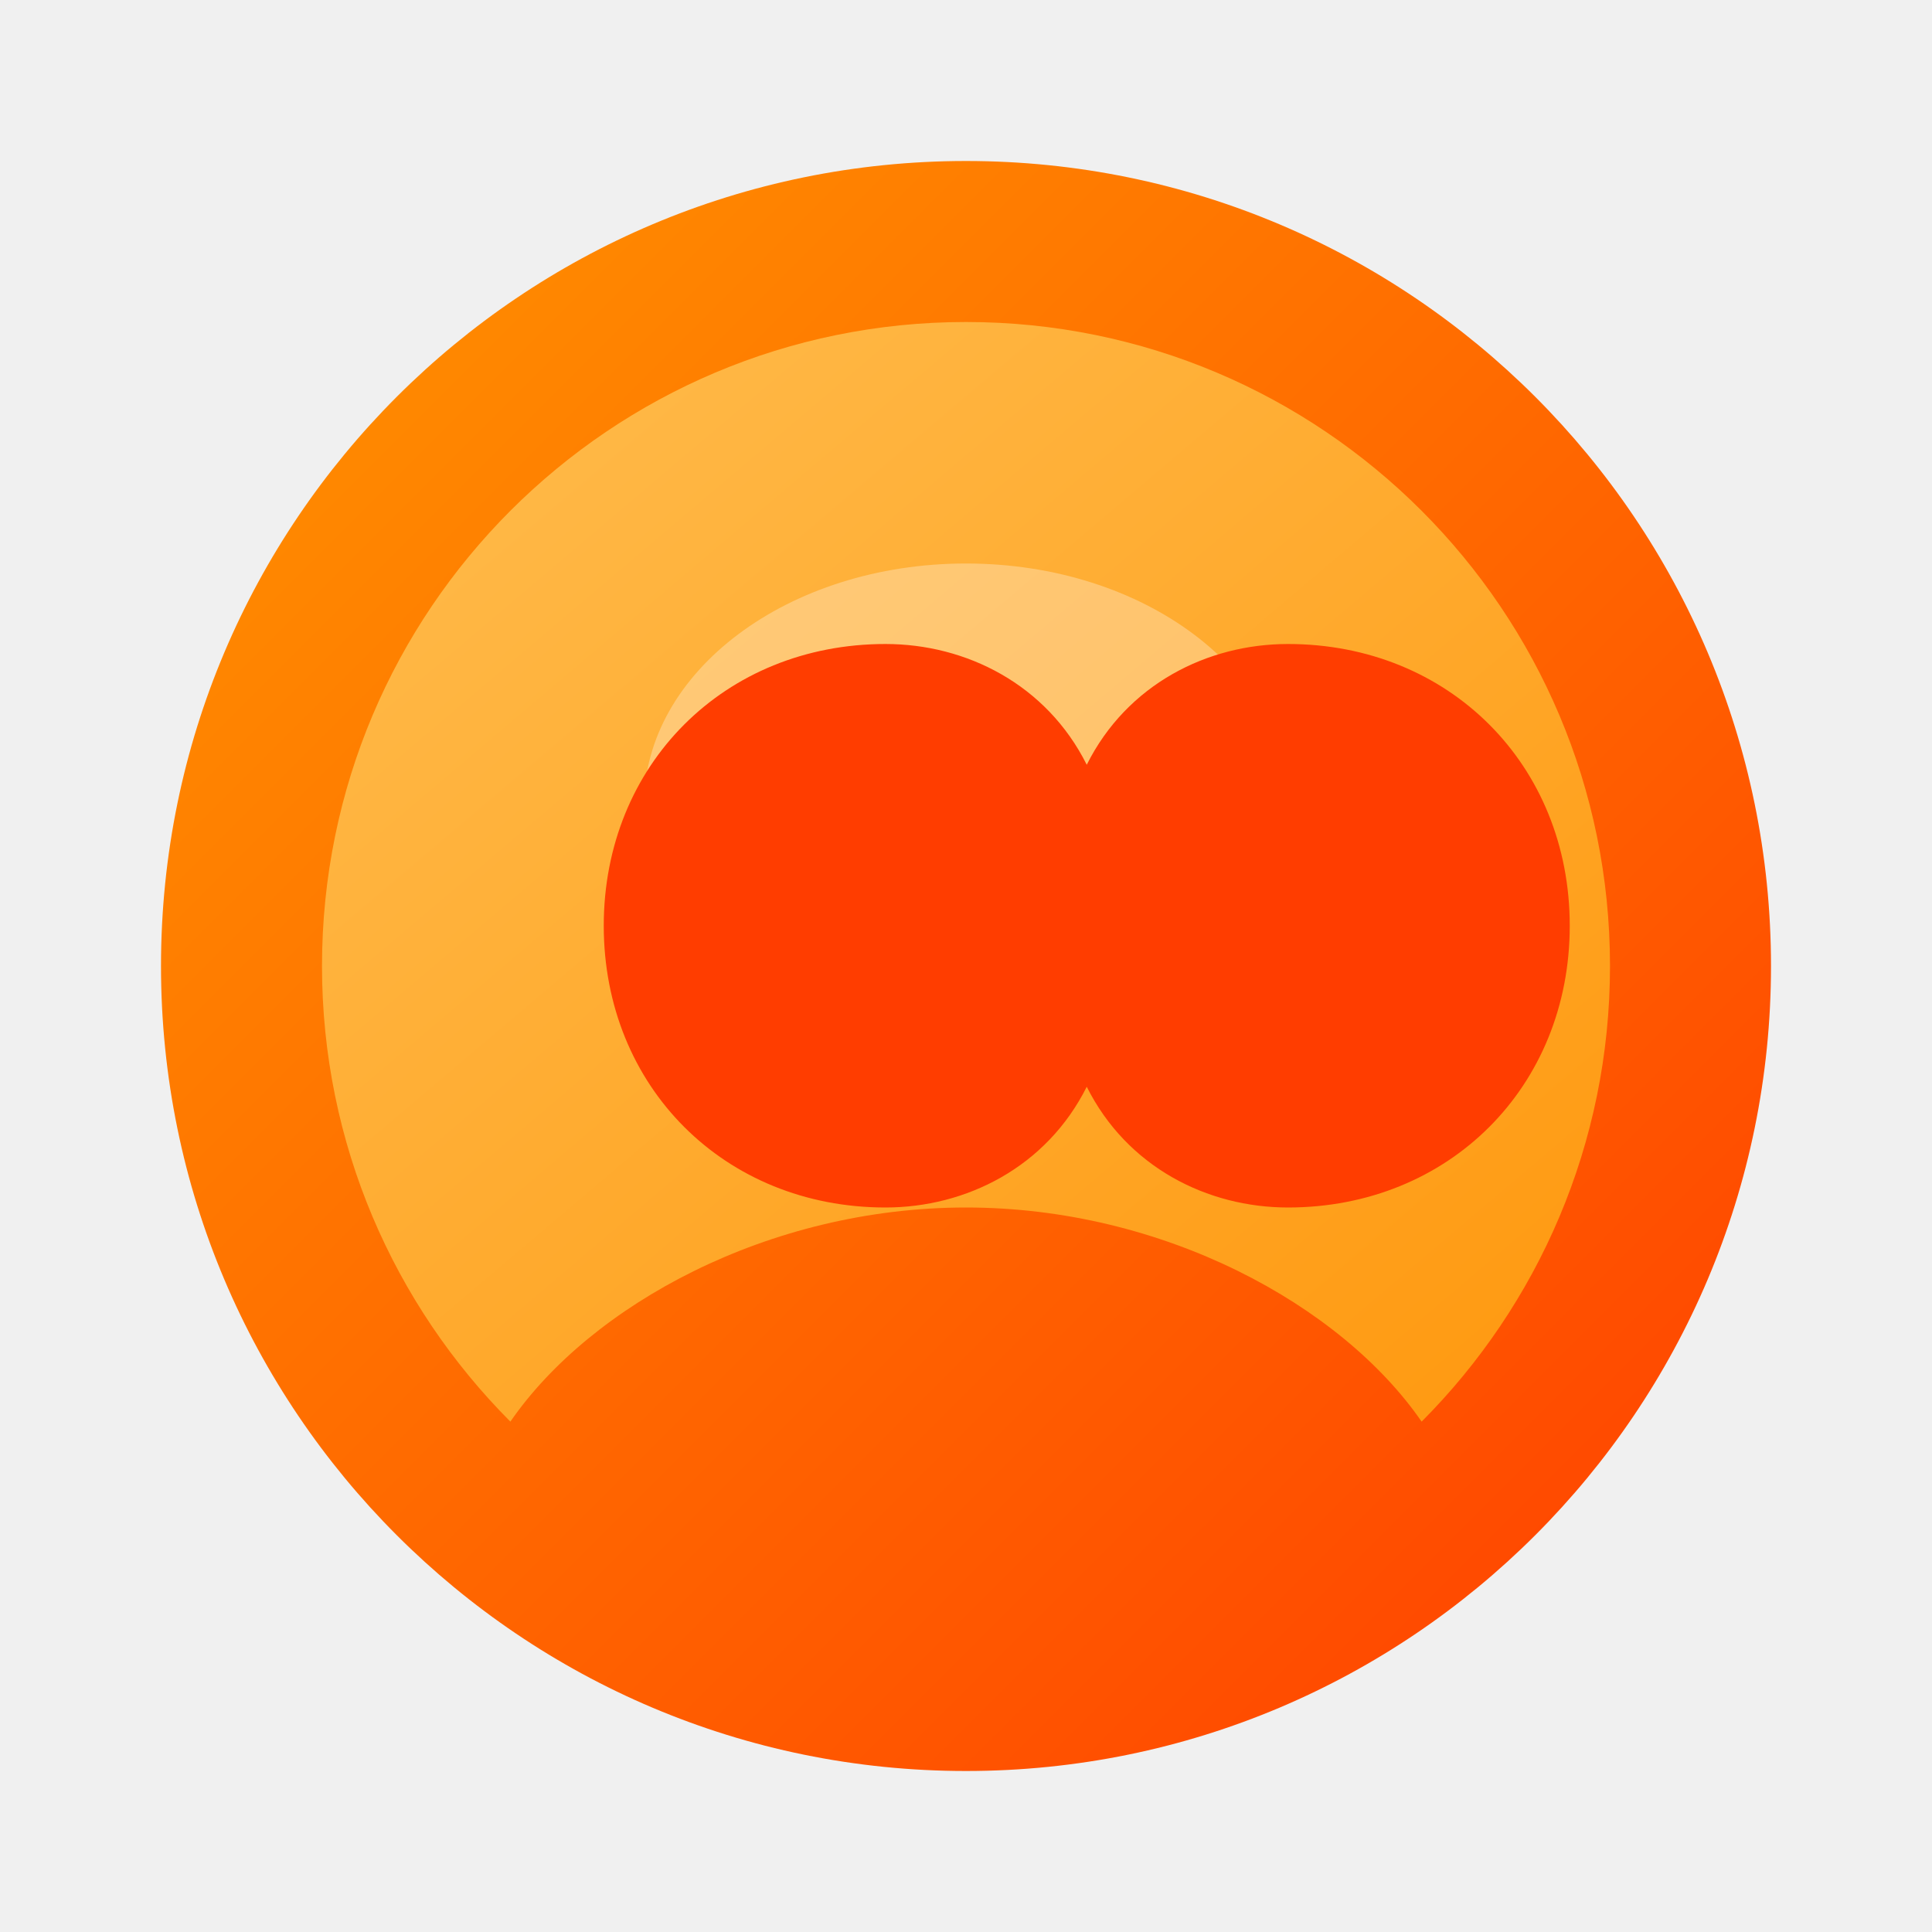
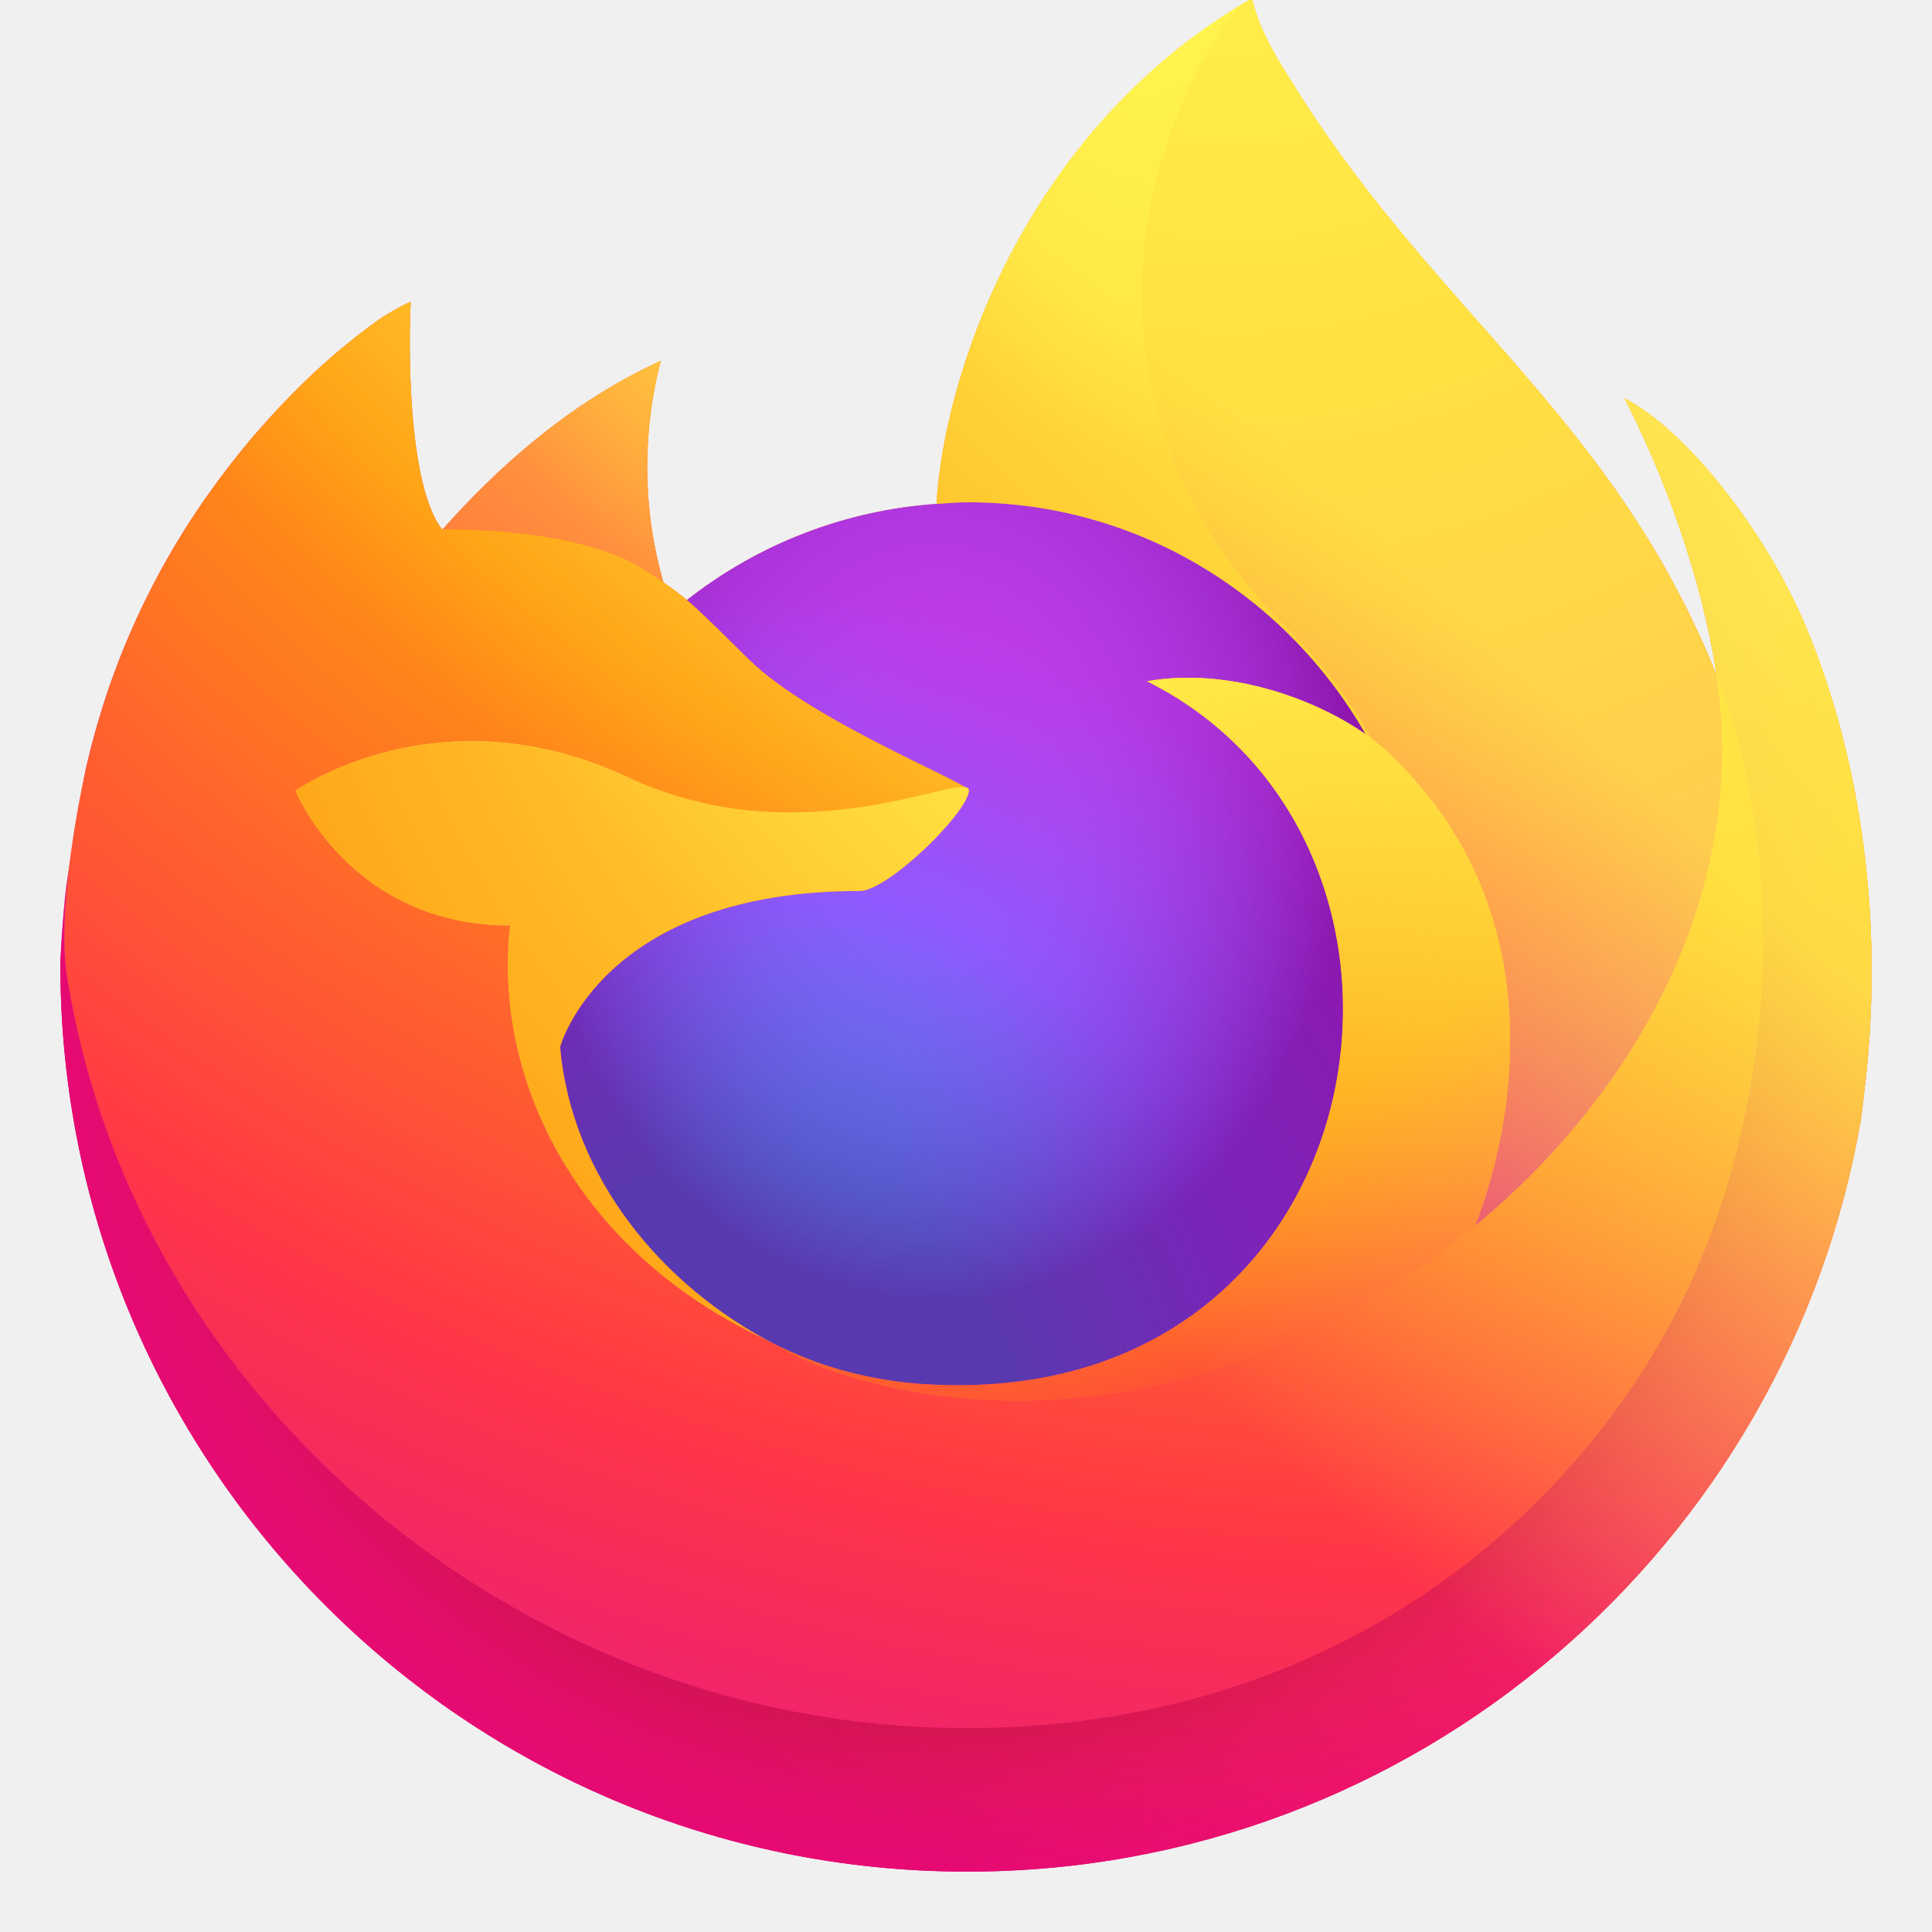
- <svg xmlns="http://www.w3.org/2000/svg" viewBox="0 0 48 48">
+ <svg xmlns="http://www.w3.org/2000/svg" width="512" height="512">
  <defs>
-     <linearGradient id="firefox-gradient-1" x1="0%" y1="0%" x2="100%" y2="100%">
-       <stop offset="0%" stop-color="#FF9500" />
-       <stop offset="100%" stop-color="#FF3D00" />
+     <radialGradient id="g" cx="210%" cy="-100%" r="290%">
+       <stop offset=".1" stop-color="#ffe226" />
+       <stop offset=".79" stop-color="#ff7139" />
+     </radialGradient>
+     <radialGradient id="c" cx="49%" cy="40%" r="128%" gradientTransform="matrix(.82 0 0 1 .088 0)">
+       <stop offset=".3" stop-color="#960e18" />
+       <stop offset=".35" stop-color="#b11927" stop-opacity=".74" />
+       <stop offset=".43" stop-color="#db293d" stop-opacity=".34" />
+       <stop offset=".5" stop-color="#f5334b" stop-opacity=".09" />
+       <stop offset=".53" stop-color="#ff3750" stop-opacity="0" />
+     </radialGradient>
+     <radialGradient id="d" cx="48%" cy="-12%" r="140%">
+       <stop offset=".13" stop-color="#fff44f" />
+       <stop offset=".53" stop-color="#ff980e" />
+     </radialGradient>
+     <radialGradient id="e" cx="22.76%" cy="110.11%" r="100%">
+       <stop offset=".35" stop-color="#3a8ee6" />
+       <stop offset=".67" stop-color="#9059ff" />
+       <stop offset="1" stop-color="#c139e6" />
+     </radialGradient>
+     <radialGradient id="f" cx="52%" cy="33%" r="59%" gradientTransform="scale(.9 1)">
+       <stop offset=".21" stop-color="#9059ff" stop-opacity="0" />
+       <stop offset=".97" stop-color="#6e008b" stop-opacity=".6" />
+     </radialGradient>
+     <radialGradient id="b" cx="87.4%" cy="-12.9%" r="128%" gradientTransform="matrix(.8 0 0 1 .178 .129)">
+       <stop offset=".13" stop-color="#ffbd4f" />
+       <stop offset=".28" stop-color="#ff980e" />
+       <stop offset=".47" stop-color="#ff3750" />
+       <stop offset=".78" stop-color="#eb0878" />
+       <stop offset=".86" stop-color="#e50080" />
+     </radialGradient>
+     <radialGradient id="h" cx="84%" cy="-41%" r="180%">
+       <stop offset=".11" stop-color="#fff44f" />
+       <stop offset=".46" stop-color="#ff980e" />
+       <stop offset=".72" stop-color="#ff3647" />
+       <stop offset=".9" stop-color="#e31587" />
+     </radialGradient>
+     <radialGradient id="i" cx="16.1%" cy="-18.6%" r="348.8%" gradientTransform="scale(1 .47) rotate(84 .279 -.297)">
+       <stop offset="0" stop-color="#fff44f" />
+       <stop offset=".3" stop-color="#ff980e" />
+       <stop offset=".57" stop-color="#ff3647" />
+       <stop offset=".74" stop-color="#e31587" />
+     </radialGradient>
+     <radialGradient id="j" cx="18.9%" cy="-42.5%" r="238.4%">
+       <stop offset=".14" stop-color="#fff44f" />
+       <stop offset=".48" stop-color="#ff980e" />
+       <stop offset=".66" stop-color="#ff3647" />
+       <stop offset=".9" stop-color="#e31587" />
+     </radialGradient>
+     <radialGradient id="k" cx="159.3%" cy="-44.72%" r="313.1%">
+       <stop offset=".09" stop-color="#fff44f" />
+       <stop offset=".63" stop-color="#ff980e" />
+     </radialGradient>
+     <linearGradient id="a" x1="87.25%" y1="15.5%" x2="9.4%" y2="93.1%">
+       <stop offset=".05" stop-color="#fff44f" />
+       <stop offset=".37" stop-color="#ff980e" />
+       <stop offset=".53" stop-color="#ff3647" />
+       <stop offset=".7" stop-color="#e31587" />
    </linearGradient>
-     <linearGradient id="firefox-gradient-2" x1="0%" y1="0%" x2="100%" y2="100%">
-       <stop offset="0%" stop-color="#FFBD4F" />
-       <stop offset="100%" stop-color="#FF980E" />
+     <linearGradient id="l" x1="80%" y1="14%" x2="18%" y2="84%">
+       <stop offset=".17" stop-color="#fff44f" stop-opacity=".8" />
+       <stop offset=".6" stop-color="#fff44f" stop-opacity="0" />
    </linearGradient>
  </defs>
-   <circle cx="24" cy="24" r="20" fill="url(#firefox-gradient-1)" />
-   <path fill="url(#firefox-gradient-2)" d="M24 8c-8.84 0-16 7.16-16 16 0 4.42 1.79 8.42 4.68 11.32C14.68 32.42 19.1 30 24 30c4.9 0 9.32 2.42 11.32 5.32C38.21 32.42 40 28.42 40 24c0-8.84-7.16-16-16-16z" />
-   <ellipse cx="24" cy="20" rx="8" ry="6" fill="#fff" opacity="0.3" />
-   <path fill="#FF3D00" d="M32 16c-2 0-4 1-5 3-1-2-3-3-5-3-4 0-7 3-7 7s3 7 7 7c2 0 4-1 5-3 1 2 3 3 5 3 4 0 7-3 7-7s-3-7-7-7z" />
+   <path d="M478.711 166.353c-10.445-25.124-31.6-52.248-48.212-60.821 13.52 26.505 21.345 53.093 24.335 72.936 0 .039.015.136.047.4C427.706 111.135 381.627 83.823 344 24.355c-1.9-3.007-3.805-6.022-5.661-9.2a73.716 73.716 0 01-2.646-4.972A43.7 43.7 0 01332.1.677a.626.626 0 00-.546-.644.818.818 0 00-.451 0c-.034.012-.084.051-.12.065-.053.021-.12.069-.176.1.027-.036.083-.117.1-.136-60.37 35.356-80.85 100.761-82.732 133.484a120.249 120.249 0 00-66.142 25.488 71.355 71.355 0 00-6.225-4.7 111.338 111.338 0 01-.674-58.732c-24.688 11.241-43.89 29.01-57.85 44.7h-.111c-9.527-12.067-8.855-51.873-8.312-60.184-.114-.515-7.107 3.63-8.023 4.255a175.073 175.073 0 00-23.486 20.12 210.478 210.478 0 00-22.442 26.913c0 .012-.007.026-.011.038 0-.013.007-.026.011-.038a202.838 202.838 0 00-32.247 72.805c-.115.521-.212 1.061-.324 1.586-.452 2.116-2.08 12.7-2.365 15-.022.177-.032.347-.053.524a229.066 229.066 0 00-3.9 33.157c0 .41-.025.816-.025 1.227C16 388.418 123.6 496 256.324 496c118.865 0 217.56-86.288 236.882-199.63.407-3.076.733-6.168 1.092-9.271 4.777-41.21-.53-84.525-15.587-120.746zM201.716 354.447c1.124.537 2.18 1.124 3.334 1.639.048.033.114.07.163.1a126.191 126.191 0 01-3.497-1.739zm55.053-144.93zm198.131-30.59l-.032-.233c.012.085.027.174.04.259z" fill="url(#a)" />
+   <path d="M478.711 166.353c-10.445-25.124-31.6-52.248-48.212-60.821 13.52 26.505 21.345 53.093 24.335 72.936 0-.058.011.048.036.226.012.085.027.174.04.259 22.675 61.47 10.322 123.978-7.479 162.175-27.539 59.1-94.215 119.67-198.576 116.716C136.1 454.651 36.766 370.988 18.223 261.41c-3.379-17.28 0-26.054 1.7-40.084-2.071 10.816-2.86 13.94-3.9 33.157 0 .41-.025.816-.025 1.227C16 388.418 123.6 496 256.324 496c118.865 0 217.56-86.288 236.882-199.63.407-3.076.733-6.168 1.092-9.271 4.777-41.21-.53-84.525-15.587-120.746z" fill="url(#b)" />
+   <path d="M478.711 166.353c-10.445-25.124-31.6-52.248-48.212-60.821 13.52 26.505 21.345 53.093 24.335 72.936 0-.058.011.048.036.226.012.085.027.174.04.259 22.675 61.47 10.322 123.978-7.479 162.175-27.539 59.1-94.215 119.67-198.576 116.716C136.1 454.651 36.766 370.988 18.223 261.41c-3.379-17.28 0-26.054 1.7-40.084-2.071 10.816-2.86 13.94-3.9 33.157 0 .41-.025.816-.025 1.227C16 388.418 123.6 496 256.324 496c118.865 0 217.56-86.288 236.882-199.63.407-3.076.733-6.168 1.092-9.271 4.777-41.21-.53-84.525-15.587-120.746z" fill="url(#c)" />
+   <path d="M361.922 194.6c.524.368 1 .734 1.493 1.1a130.706 130.706 0 00-22.31-29.112C266.4 91.892 321.516 4.626 330.811.194c.027-.036.083-.117.1-.136-60.37 35.356-80.85 100.761-82.732 133.484 2.8-.194 5.592-.429 8.442-.429 45.051 0 84.289 24.77 105.301 61.487z" fill="url(#d)" />
+   <path d="M256.772 209.514c-.393 5.978-21.514 26.593-28.9 26.593-68.339 0-79.432 41.335-79.432 41.335 3.027 34.81 27.261 63.475 56.611 78.643 1.339.692 2.694 1.317 4.05 1.935a132.768 132.768 0 007.059 2.886 106.743 106.743 0 0031.271 6.031c119.78 5.618 142.986-143.194 56.545-186.408 22.137-3.85 45.115 5.053 57.947 14.067-21.012-36.714-60.25-61.484-105.3-61.484-2.85 0-5.641.235-8.442.429a120.249 120.249 0 00-66.142 25.488c3.664 3.1 7.8 7.244 16.514 15.828 16.302 16.067 58.13 32.705 58.219 34.657z" fill="url(#e)" />
+   <path d="M256.772 209.514c-.393 5.978-21.514 26.593-28.9 26.593-68.339 0-79.432 41.335-79.432 41.335 3.027 34.81 27.261 63.475 56.611 78.643 1.339.692 2.694 1.317 4.05 1.935a132.768 132.768 0 007.059 2.886 106.743 106.743 0 0031.271 6.031c119.78 5.618 142.986-143.194 56.545-186.408 22.137-3.85 45.115 5.053 57.947 14.067-21.012-36.714-60.25-61.484-105.3-61.484-2.85 0-5.641.235-8.442.429a120.249 120.249 0 00-66.142 25.488c3.664 3.1 7.8 7.244 16.514 15.828 16.302 16.067 58.13 32.705 58.219 34.657z" fill="url(#f)" />
+   <path d="M170.829 151.036a244.042 244.042 0 014.981 3.3 111.338 111.338 0 01-.674-58.732c-24.688 11.241-43.89 29.01-57.85 44.7 1.155-.033 36.014-.66 53.543 10.732z" fill="url(#g)" />
+   <path d="M18.223 261.41C36.766 370.988 136.1 454.651 248.855 457.844c104.361 2.954 171.037-57.62 198.576-116.716 17.8-38.2 30.154-100.7 7.479-162.175l-.008-.026-.032-.233c-.025-.178-.04-.284-.036-.226 0 .039.015.136.047.4 8.524 55.661-19.79 109.584-64.051 146.044l-.133.313c-86.245 70.223-168.774 42.368-185.484 30.966a144.108 144.108 0 01-3.5-1.743c-50.282-24.029-71.054-69.838-66.6-109.124-42.457 0-56.934-35.809-56.934-35.809s38.119-27.179 88.358-3.541c46.53 21.893 90.228 3.543 90.233 3.541-.089-1.952-41.917-18.59-58.223-34.656-8.713-8.584-12.85-12.723-16.514-15.828a71.355 71.355 0 00-6.225-4.7 282.929 282.929 0 00-4.981-3.3c-17.528-11.392-52.388-10.765-53.543-10.735h-.111c-9.527-12.067-8.855-51.873-8.312-60.184-.114-.515-7.107 3.63-8.023 4.255a175.073 175.073 0 00-23.486 20.12 210.478 210.478 0 00-22.442 26.919c0 .012-.007.026-.011.038 0-.013.007-.026.011-.038a202.838 202.838 0 00-32.247 72.805c-.115.521-8.65 37.842-4.44 57.199z" fill="url(#h)" />
+   <path d="M341.105 166.587a130.706 130.706 0 0122.31 29.112c1.323.994 2.559 1.985 3.608 2.952 54.482 50.2 25.936 121.2 23.807 126.26 44.261-36.46 72.575-90.383 64.051-146.044C427.706 111.135 381.627 83.823 344 24.355c-1.9-3.007-3.805-6.022-5.661-9.2a73.716 73.716 0 01-2.646-4.972A43.7 43.7 0 01332.1.677a.626.626 0 00-.546-.644.818.818 0 00-.451 0c-.034.012-.084.051-.12.065-.053.021-.12.069-.176.1-9.291 4.428-64.407 91.694 10.298 166.389z" fill="url(#i)" />
+   <path d="M367.023 198.651c-1.049-.967-2.285-1.958-3.608-2.952-.489-.368-.969-.734-1.493-1.1-12.832-9.014-35.81-17.917-57.947-14.067 86.441 43.214 63.235 192.026-56.545 186.408a106.743 106.743 0 01-31.271-6.031 134.51 134.51 0 01-7.059-2.886c-1.356-.618-2.711-1.243-4.05-1.935.048.033.114.07.163.1 16.71 11.4 99.239 39.257 185.484-30.966l.133-.313c2.129-5.054 30.675-76.057-23.807-126.258z" fill="url(#j)" />
+   <path d="M148.439 277.443s11.093-41.335 79.432-41.335c7.388 0 28.509-20.615 28.9-26.593s-43.7 18.352-90.233-3.541c-50.239-23.638-88.358 3.541-88.358 3.541s14.477 35.809 56.934 35.809c-4.453 39.286 16.319 85.1 66.6 109.124 1.124.537 2.18 1.124 3.334 1.639-29.348-15.169-53.582-43.834-56.609-78.644z" fill="url(#k)" />
+   <path d="M478.711 166.353c-10.445-25.124-31.6-52.248-48.212-60.821 13.52 26.505 21.345 53.093 24.335 72.936 0 .039.015.136.047.4C427.706 111.135 381.627 83.823 344 24.355c-1.9-3.007-3.805-6.022-5.661-9.2a73.716 73.716 0 01-2.646-4.972A43.7 43.7 0 01332.1.677a.626.626 0 00-.546-.644.818.818 0 00-.451 0c-.034.012-.084.051-.12.065-.053.021-.12.069-.176.1.027-.036.083-.117.1-.136-60.37 35.356-80.85 100.761-82.732 133.484 2.8-.194 5.592-.429 8.442-.429 45.053 0 84.291 24.77 105.3 61.484-12.832-9.014-35.81-17.917-57.947-14.067 86.441 43.214 63.235 192.026-56.545 186.408a106.743 106.743 0 01-31.271-6.031 134.51 134.51 0 01-7.059-2.886c-1.356-.618-2.711-1.243-4.05-1.935.048.033.114.07.163.1a144.108 144.108 0 01-3.5-1.743c1.124.537 2.18 1.124 3.334 1.639-29.35-15.168-53.584-43.833-56.611-78.643 0 0 11.093-41.335 79.432-41.335 7.388 0 28.509-20.615 28.9-26.593-.089-1.952-41.917-18.59-58.223-34.656-8.713-8.584-12.85-12.723-16.514-15.828a71.355 71.355 0 00-6.225-4.7 111.338 111.338 0 01-.674-58.732c-24.688 11.241-43.89 29.01-57.85 44.7h-.111c-9.527-12.067-8.855-51.873-8.312-60.184-.114-.515-7.107 3.63-8.023 4.255a175.073 175.073 0 00-23.486 20.12 210.478 210.478 0 00-22.435 26.916c0 .012-.007.026-.011.038 0-.013.007-.026.011-.038a202.838 202.838 0 00-32.247 72.805c-.115.521-.212 1.061-.324 1.586-.452 2.116-2.486 12.853-2.77 15.156-.022.177.021-.176 0 0a279.565 279.565 0 00-3.544 33.53c0 .41-.025.816-.025 1.227C16 388.418 123.6 496 256.324 496c118.865 0 217.56-86.288 236.882-199.63.407-3.076.733-6.168 1.092-9.271 4.777-41.21-.53-84.525-15.587-120.746zm-23.841 12.341c.012.085.027.174.04.259l-.008-.026-.032-.233z" fill="url(#l)" />
</svg>
